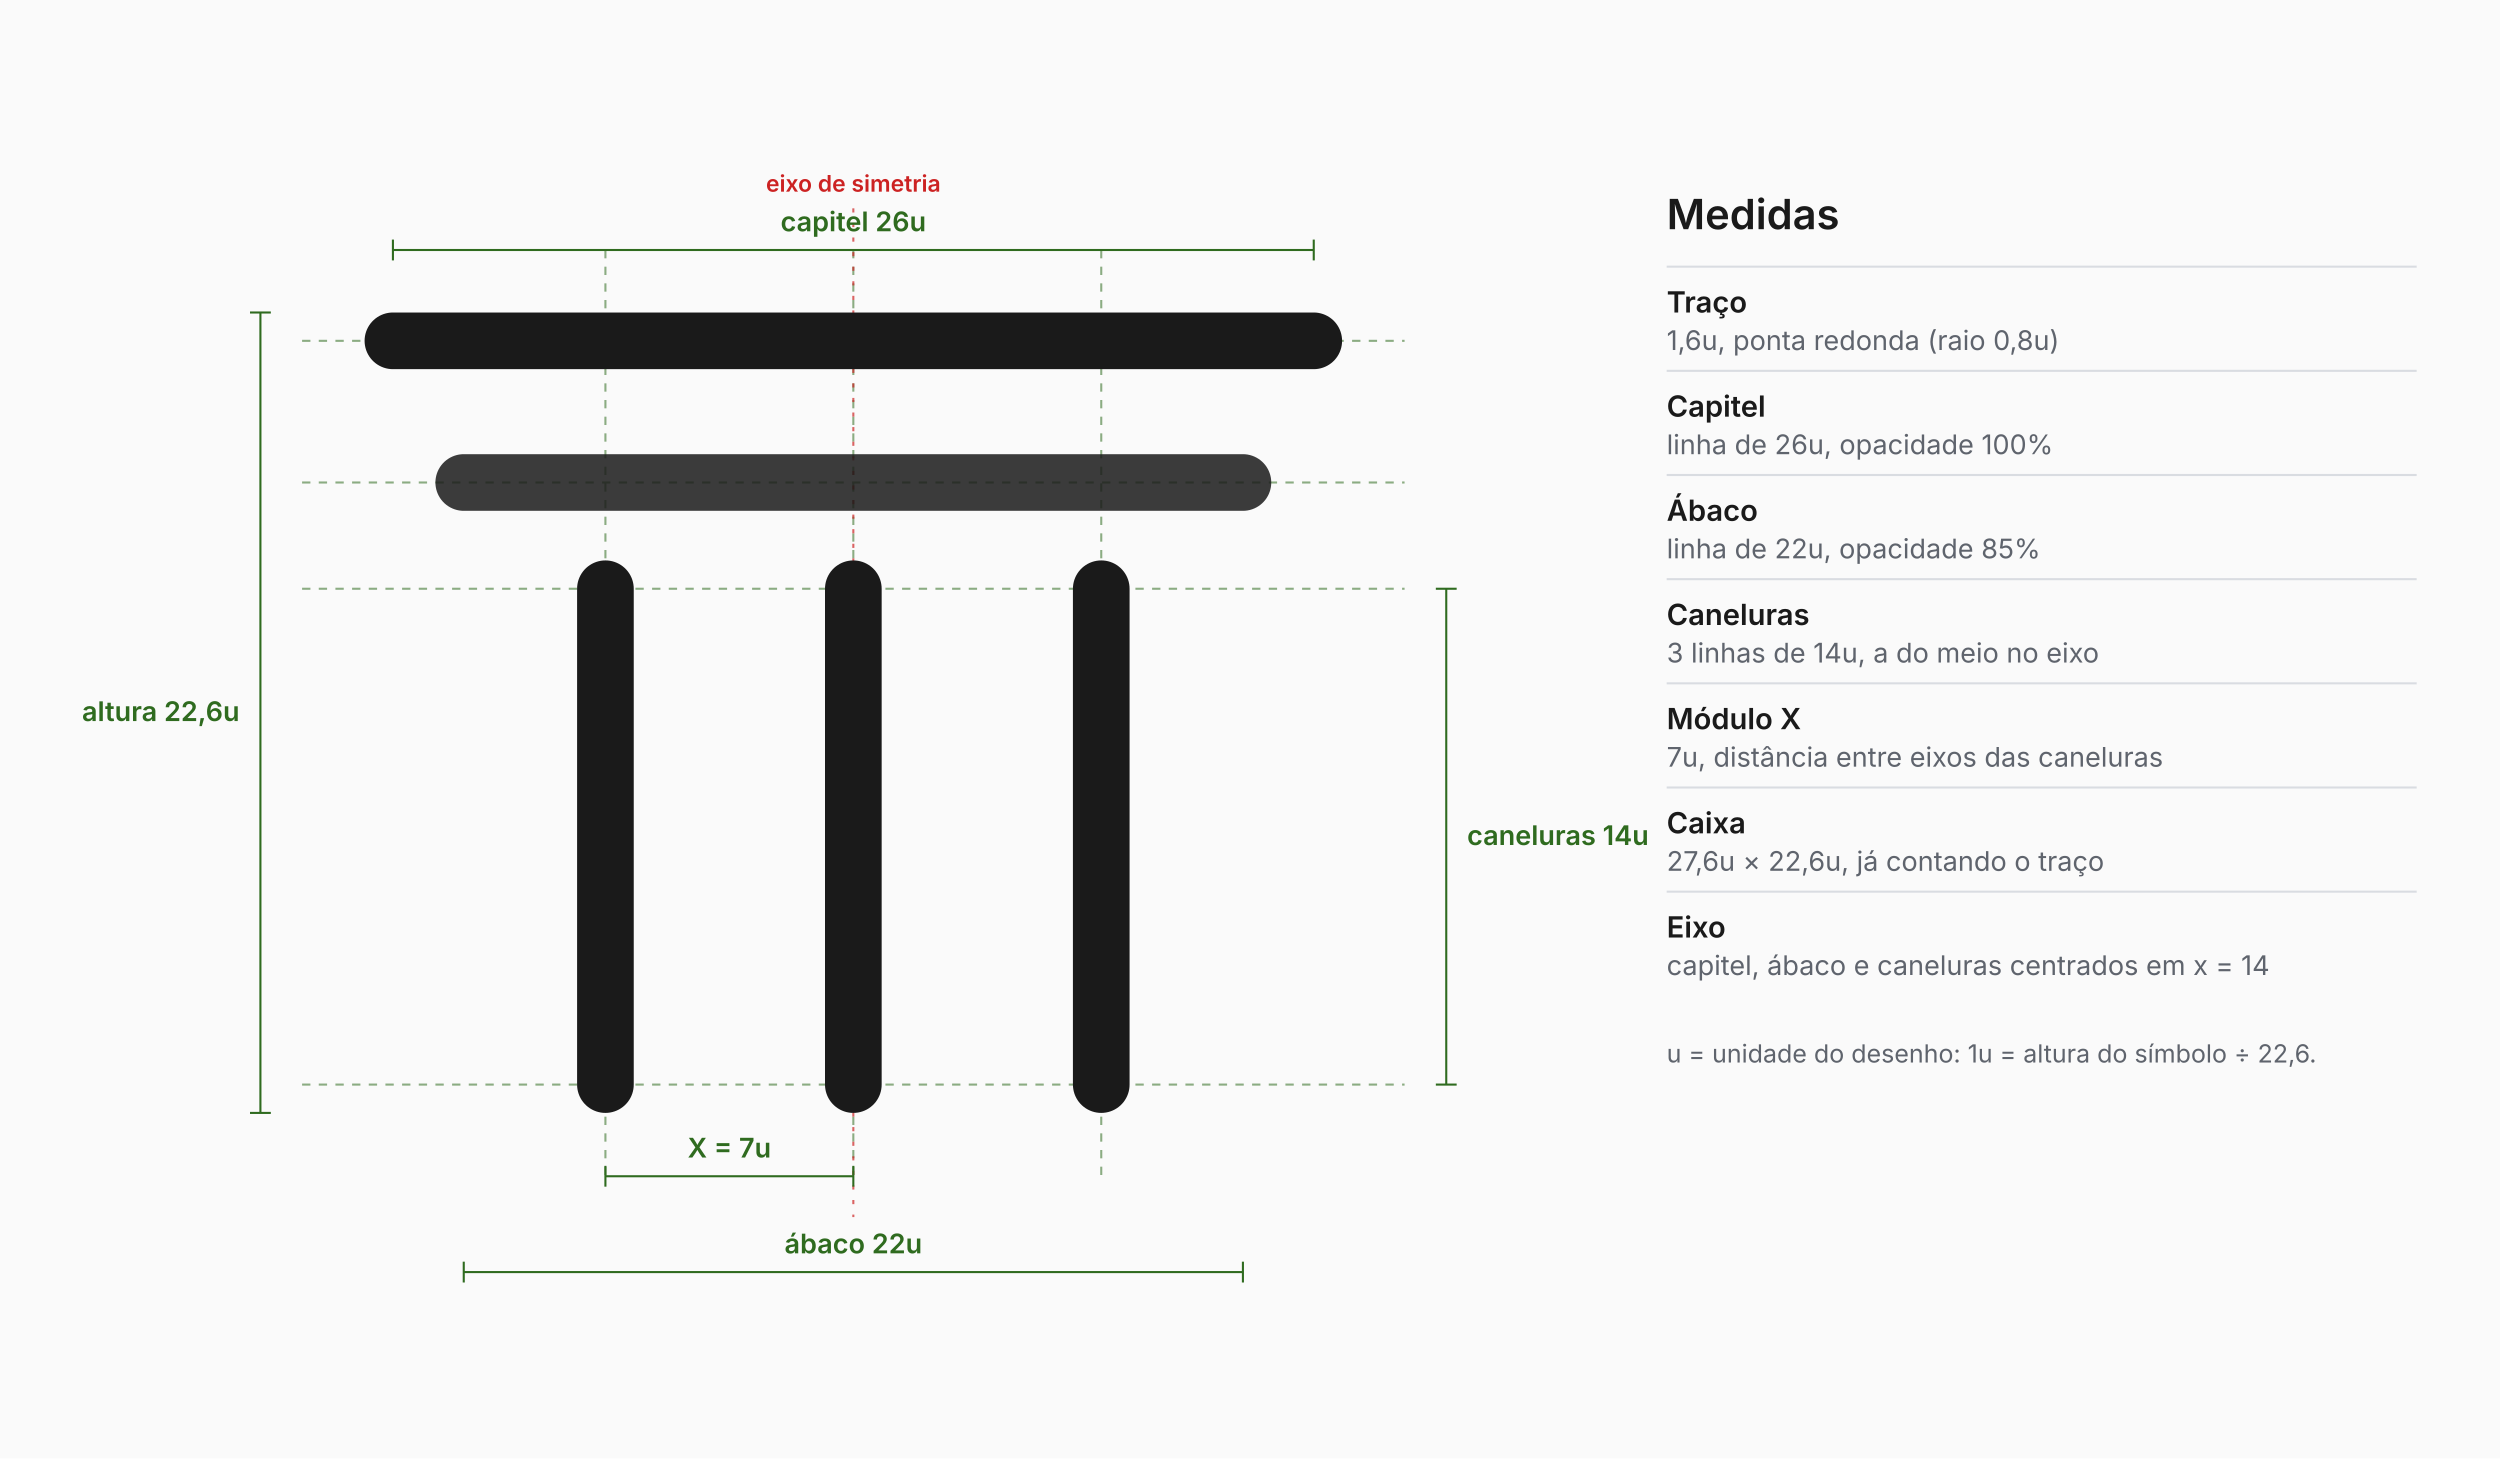
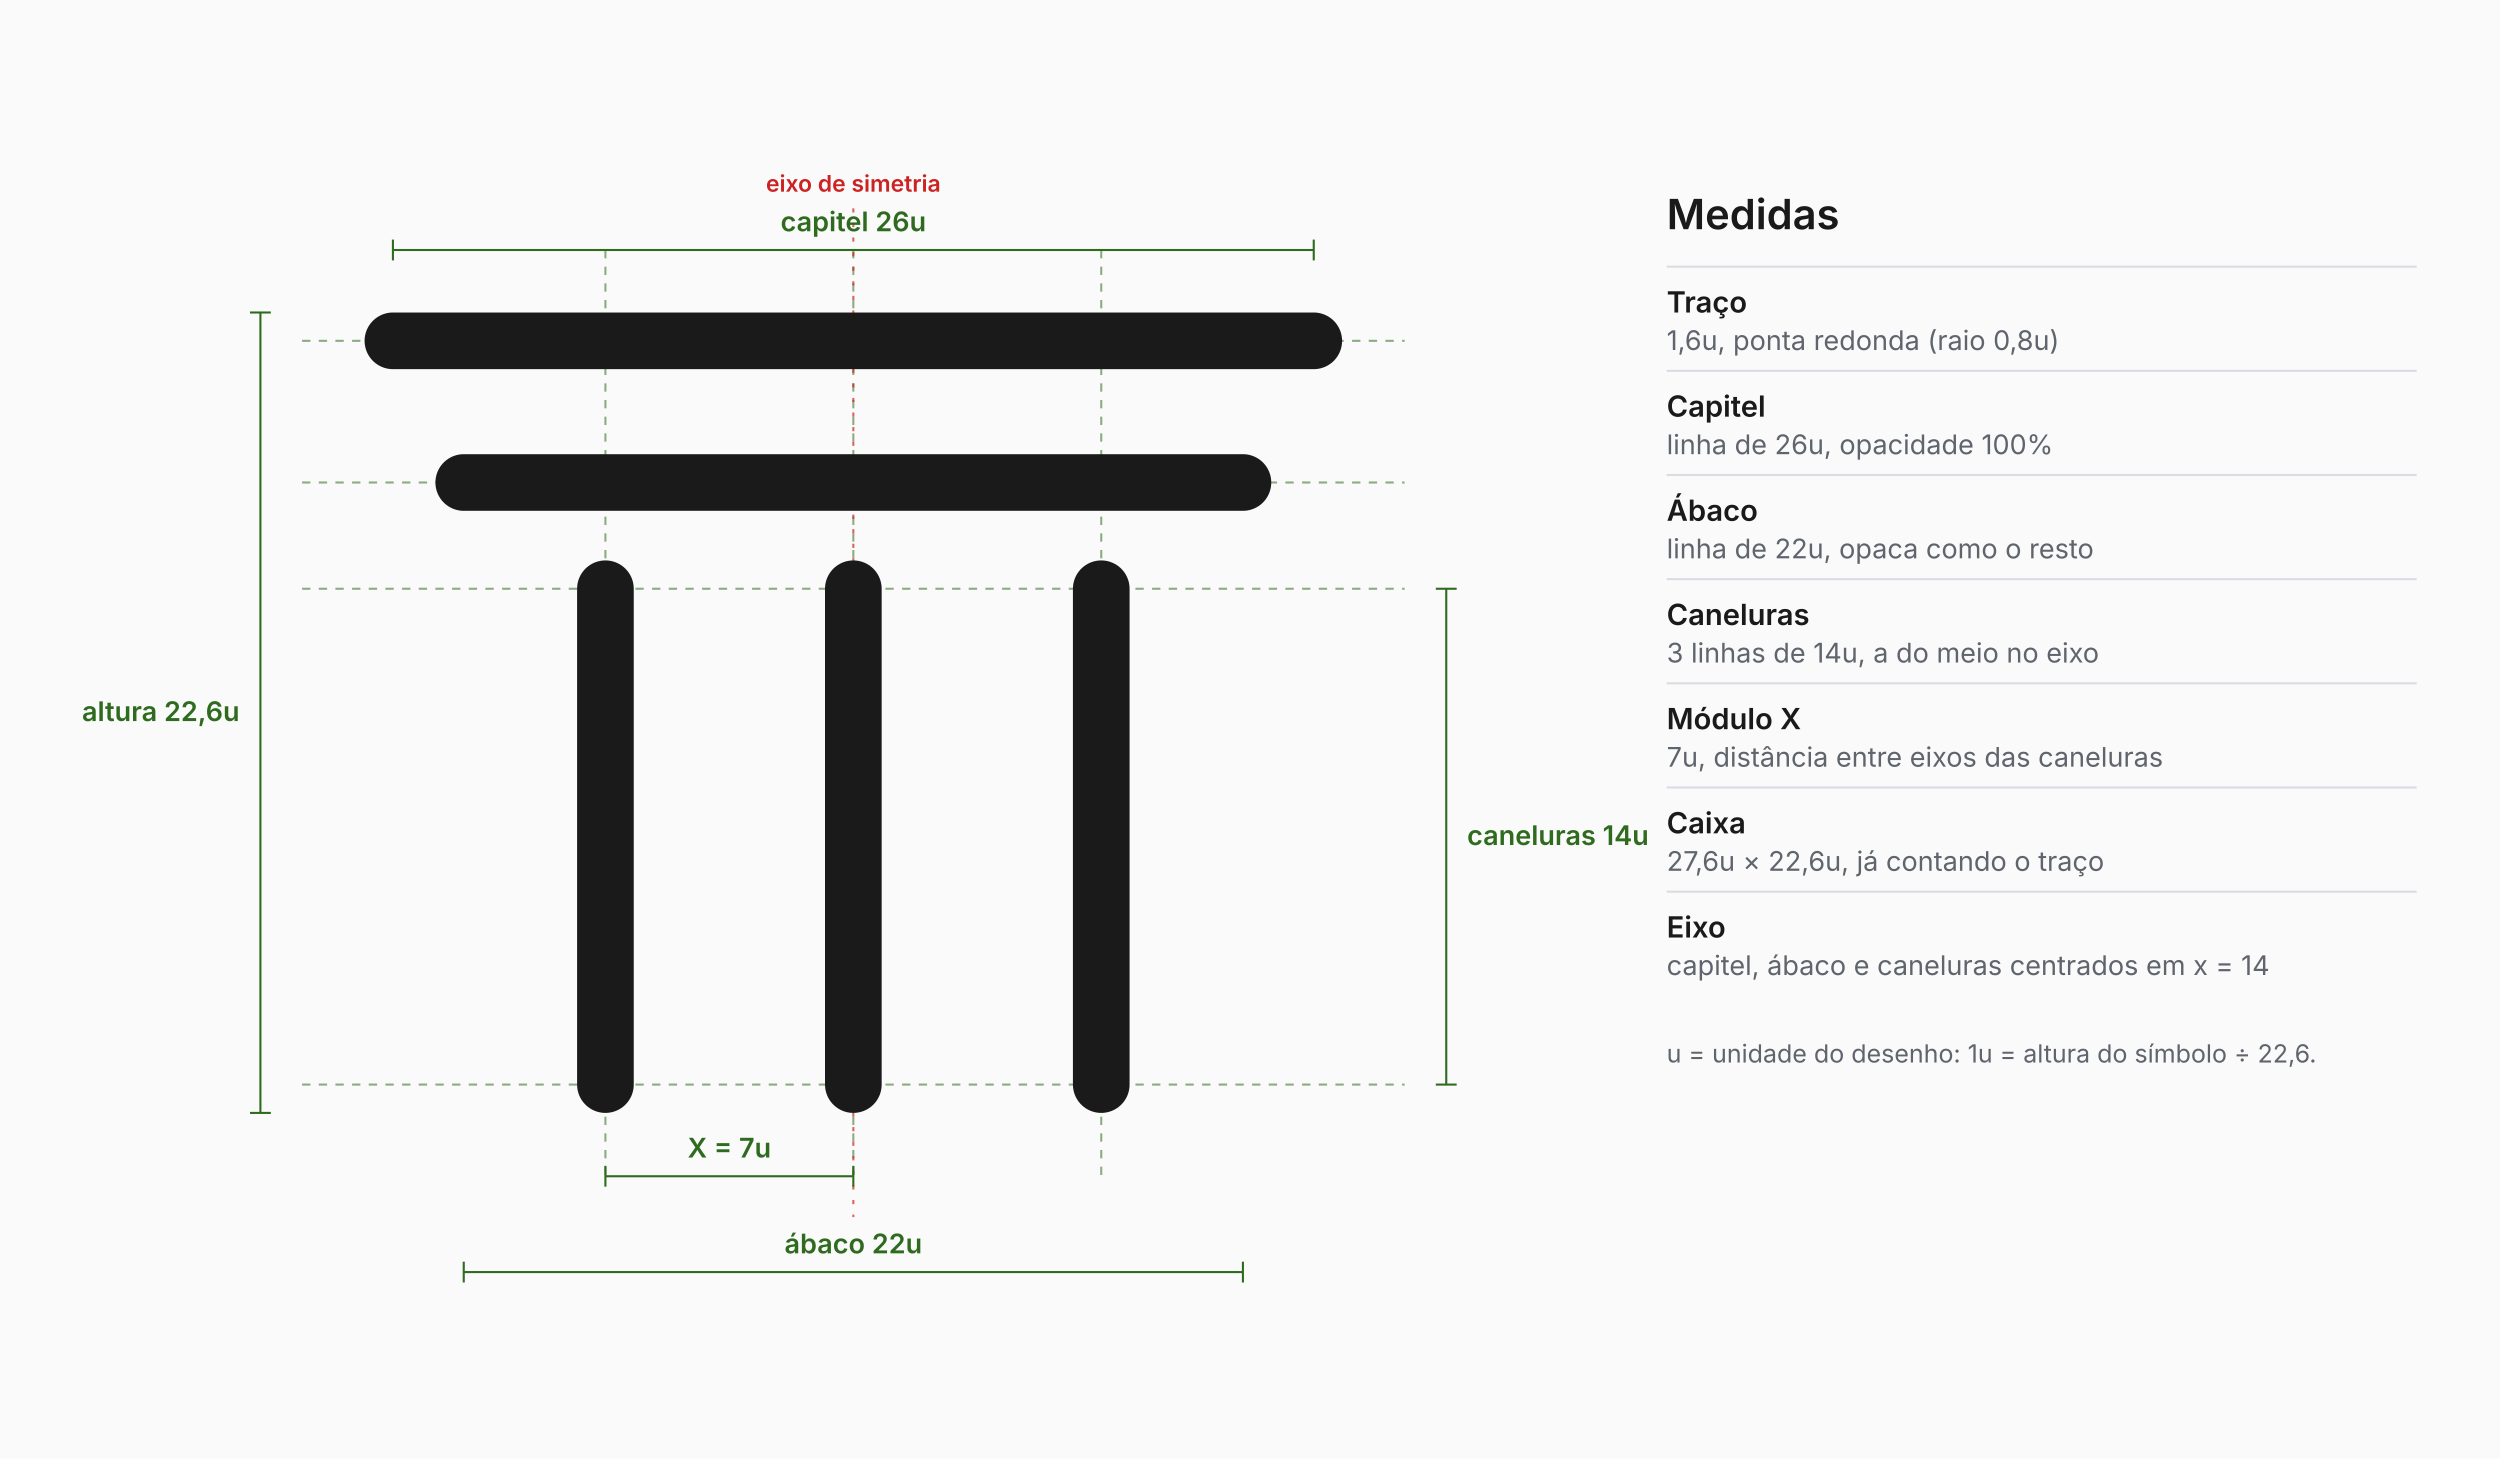
<svg xmlns="http://www.w3.org/2000/svg" viewBox="0 0 1200 700" width="1200" height="700" role="img" aria-label="Construção do símbolo Pilar">
  <rect width="1200" height="700" fill="#FAFAFA" />
  <path d="M290.6 120.0V564.2" stroke="#2F6B1F" stroke-width="1" stroke-dasharray="4 4" opacity=".55" />
  <path d="M409.6 120.0V564.2" stroke="#2F6B1F" stroke-width="1" stroke-dasharray="4 4" opacity=".55" />
  <path d="M528.6 120.0V564.2" stroke="#2F6B1F" stroke-width="1" stroke-dasharray="4 4" opacity=".55" />
  <path d="M145.0 163.6H674.2" stroke="#2F6B1F" stroke-width="1" stroke-dasharray="4 4" opacity=".55" />
  <path d="M145.0 231.6H674.2" stroke="#2F6B1F" stroke-width="1" stroke-dasharray="4 4" opacity=".55" />
  <path d="M145.0 282.6H674.2" stroke="#2F6B1F" stroke-width="1" stroke-dasharray="4 4" opacity=".55" />
  <path d="M145.0 520.6H674.2" stroke="#2F6B1F" stroke-width="1" stroke-dasharray="4 4" opacity=".55" />
  <path d="M409.6 100.0V584.2" stroke="#CC2222" stroke-width="1" stroke-dasharray="2 5" opacity=".7" />
  <text x="409.6" y="92.0" font-family="Geist, Inter, system-ui, -apple-system, sans-serif" font-size="11" font-weight="600" fill="#CC2222" text-anchor="middle">eixo de simetria</text>
  <g stroke="#1A1A1A" stroke-width="27.2" stroke-linecap="round" fill="none">
    <path d="M188.6 163.6H630.6" />
-     <path d="M222.6 231.6H596.6" stroke-opacity="0.85" />
+     <path d="M222.6 231.6H596.6" />
    <path d="M290.6 282.6V520.6" />
    <path d="M409.6 282.6V520.6" />
    <path d="M528.6 282.6V520.6" />
  </g>
  <path d="M290.6 564.6H409.6M290.6 559.6V569.6M409.6 559.6V569.6" stroke="#2F6B1F" stroke-width="1" fill="none" />
  <text x="350.1" y="555.6" font-family="Geist, Inter, system-ui, -apple-system, sans-serif" font-size="13" font-weight="600" fill="#2F6B1F" text-anchor="middle">X = 7u</text>
  <path d="M188.6 120.0H630.6M188.6 115.0V125.0M630.6 115.0V125.0" stroke="#2F6B1F" stroke-width="1" fill="none" />
  <text x="409.6" y="111.0" font-family="Geist, Inter, system-ui, -apple-system, sans-serif" font-size="13" font-weight="600" fill="#2F6B1F" text-anchor="middle">capitel 26u</text>
  <path d="M222.6 610.6H596.6M222.6 605.6V615.6M596.6 605.6V615.6" stroke="#2F6B1F" stroke-width="1" fill="none" />
  <text x="409.6" y="601.6" font-family="Geist, Inter, system-ui, -apple-system, sans-serif" font-size="13" font-weight="600" fill="#2F6B1F" text-anchor="middle">ábaco 22u</text>
  <path d="M694.2 282.6V520.6M689.2 282.6H699.2M689.2 520.6H699.2" stroke="#2F6B1F" stroke-width="1" fill="none" />
  <text x="704.2" y="405.6" font-family="Geist, Inter, system-ui, -apple-system, sans-serif" font-size="13" font-weight="600" fill="#2F6B1F" text-anchor="start">caneluras 14u</text>
  <path d="M125.0 150.0V534.2M120.0 150.0H130.0M120.0 534.2H130.0" stroke="#2F6B1F" stroke-width="1" fill="none" />
  <text x="115.0" y="346.1" font-family="Geist, Inter, system-ui, -apple-system, sans-serif" font-size="13" font-weight="600" fill="#2F6B1F" text-anchor="end">altura 22,6u</text>
  <text x="800.0" y="110.0" font-family="Geist, Inter, system-ui, -apple-system, sans-serif" font-size="20" font-weight="600" fill="#1A1A1A" text-anchor="start">Medidas</text>
  <path d="M800 128H1160" stroke="#D9DCE1" />
  <text x="800.0" y="150.0" font-family="Geist, Inter, system-ui, -apple-system, sans-serif" font-size="14" font-weight="600" fill="#1A1A1A" text-anchor="start">Traço</text>
  <text x="800.0" y="168.0" font-family="Geist, Inter, system-ui, -apple-system, sans-serif" font-size="13" font-weight="400" fill="#5F646D" text-anchor="start">1,6u, ponta redonda (raio 0,8u)</text>
  <path d="M800 178H1160" stroke="#D9DCE1" />
  <text x="800.0" y="200.0" font-family="Geist, Inter, system-ui, -apple-system, sans-serif" font-size="14" font-weight="600" fill="#1A1A1A" text-anchor="start">Capitel</text>
  <text x="800.0" y="218.0" font-family="Geist, Inter, system-ui, -apple-system, sans-serif" font-size="13" font-weight="400" fill="#5F646D" text-anchor="start">linha de 26u, opacidade 100%</text>
  <path d="M800 228H1160" stroke="#D9DCE1" />
  <text x="800.0" y="250.0" font-family="Geist, Inter, system-ui, -apple-system, sans-serif" font-size="14" font-weight="600" fill="#1A1A1A" text-anchor="start">Ábaco</text>
-   <text x="800.0" y="268.0" font-family="Geist, Inter, system-ui, -apple-system, sans-serif" font-size="13" font-weight="400" fill="#5F646D" text-anchor="start">linha de 22u, opacidade 85%</text>
+   <text x="800.0" y="268.0" font-family="Geist, Inter, system-ui, -apple-system, sans-serif" font-size="13" font-weight="400" fill="#5F646D" text-anchor="start">linha de 22u, opaca como o resto</text>
  <path d="M800 278H1160" stroke="#D9DCE1" />
  <text x="800.0" y="300.0" font-family="Geist, Inter, system-ui, -apple-system, sans-serif" font-size="14" font-weight="600" fill="#1A1A1A" text-anchor="start">Caneluras</text>
  <text x="800.0" y="318.0" font-family="Geist, Inter, system-ui, -apple-system, sans-serif" font-size="13" font-weight="400" fill="#5F646D" text-anchor="start">3 linhas de 14u, a do meio no eixo</text>
  <path d="M800 328H1160" stroke="#D9DCE1" />
  <text x="800.0" y="350.0" font-family="Geist, Inter, system-ui, -apple-system, sans-serif" font-size="14" font-weight="600" fill="#1A1A1A" text-anchor="start">Módulo X</text>
  <text x="800.0" y="368.0" font-family="Geist, Inter, system-ui, -apple-system, sans-serif" font-size="13" font-weight="400" fill="#5F646D" text-anchor="start">7u, distância entre eixos das caneluras</text>
  <path d="M800 378H1160" stroke="#D9DCE1" />
  <text x="800.0" y="400.0" font-family="Geist, Inter, system-ui, -apple-system, sans-serif" font-size="14" font-weight="600" fill="#1A1A1A" text-anchor="start">Caixa</text>
  <text x="800.0" y="418.0" font-family="Geist, Inter, system-ui, -apple-system, sans-serif" font-size="13" font-weight="400" fill="#5F646D" text-anchor="start">27,6u × 22,6u, já contando o traço</text>
  <path d="M800 428H1160" stroke="#D9DCE1" />
  <text x="800.0" y="450.0" font-family="Geist, Inter, system-ui, -apple-system, sans-serif" font-size="14" font-weight="600" fill="#1A1A1A" text-anchor="start">Eixo</text>
  <text x="800.0" y="468.0" font-family="Geist, Inter, system-ui, -apple-system, sans-serif" font-size="13" font-weight="400" fill="#5F646D" text-anchor="start">capitel, ábaco e caneluras centrados em x = 14</text>
  <text x="800.0" y="510.0" font-family="Geist, Inter, system-ui, -apple-system, sans-serif" font-size="12" font-weight="400" fill="#5F646D" text-anchor="start">u = unidade do desenho: 1u = altura do símbolo ÷ 22,6.</text>
</svg>
